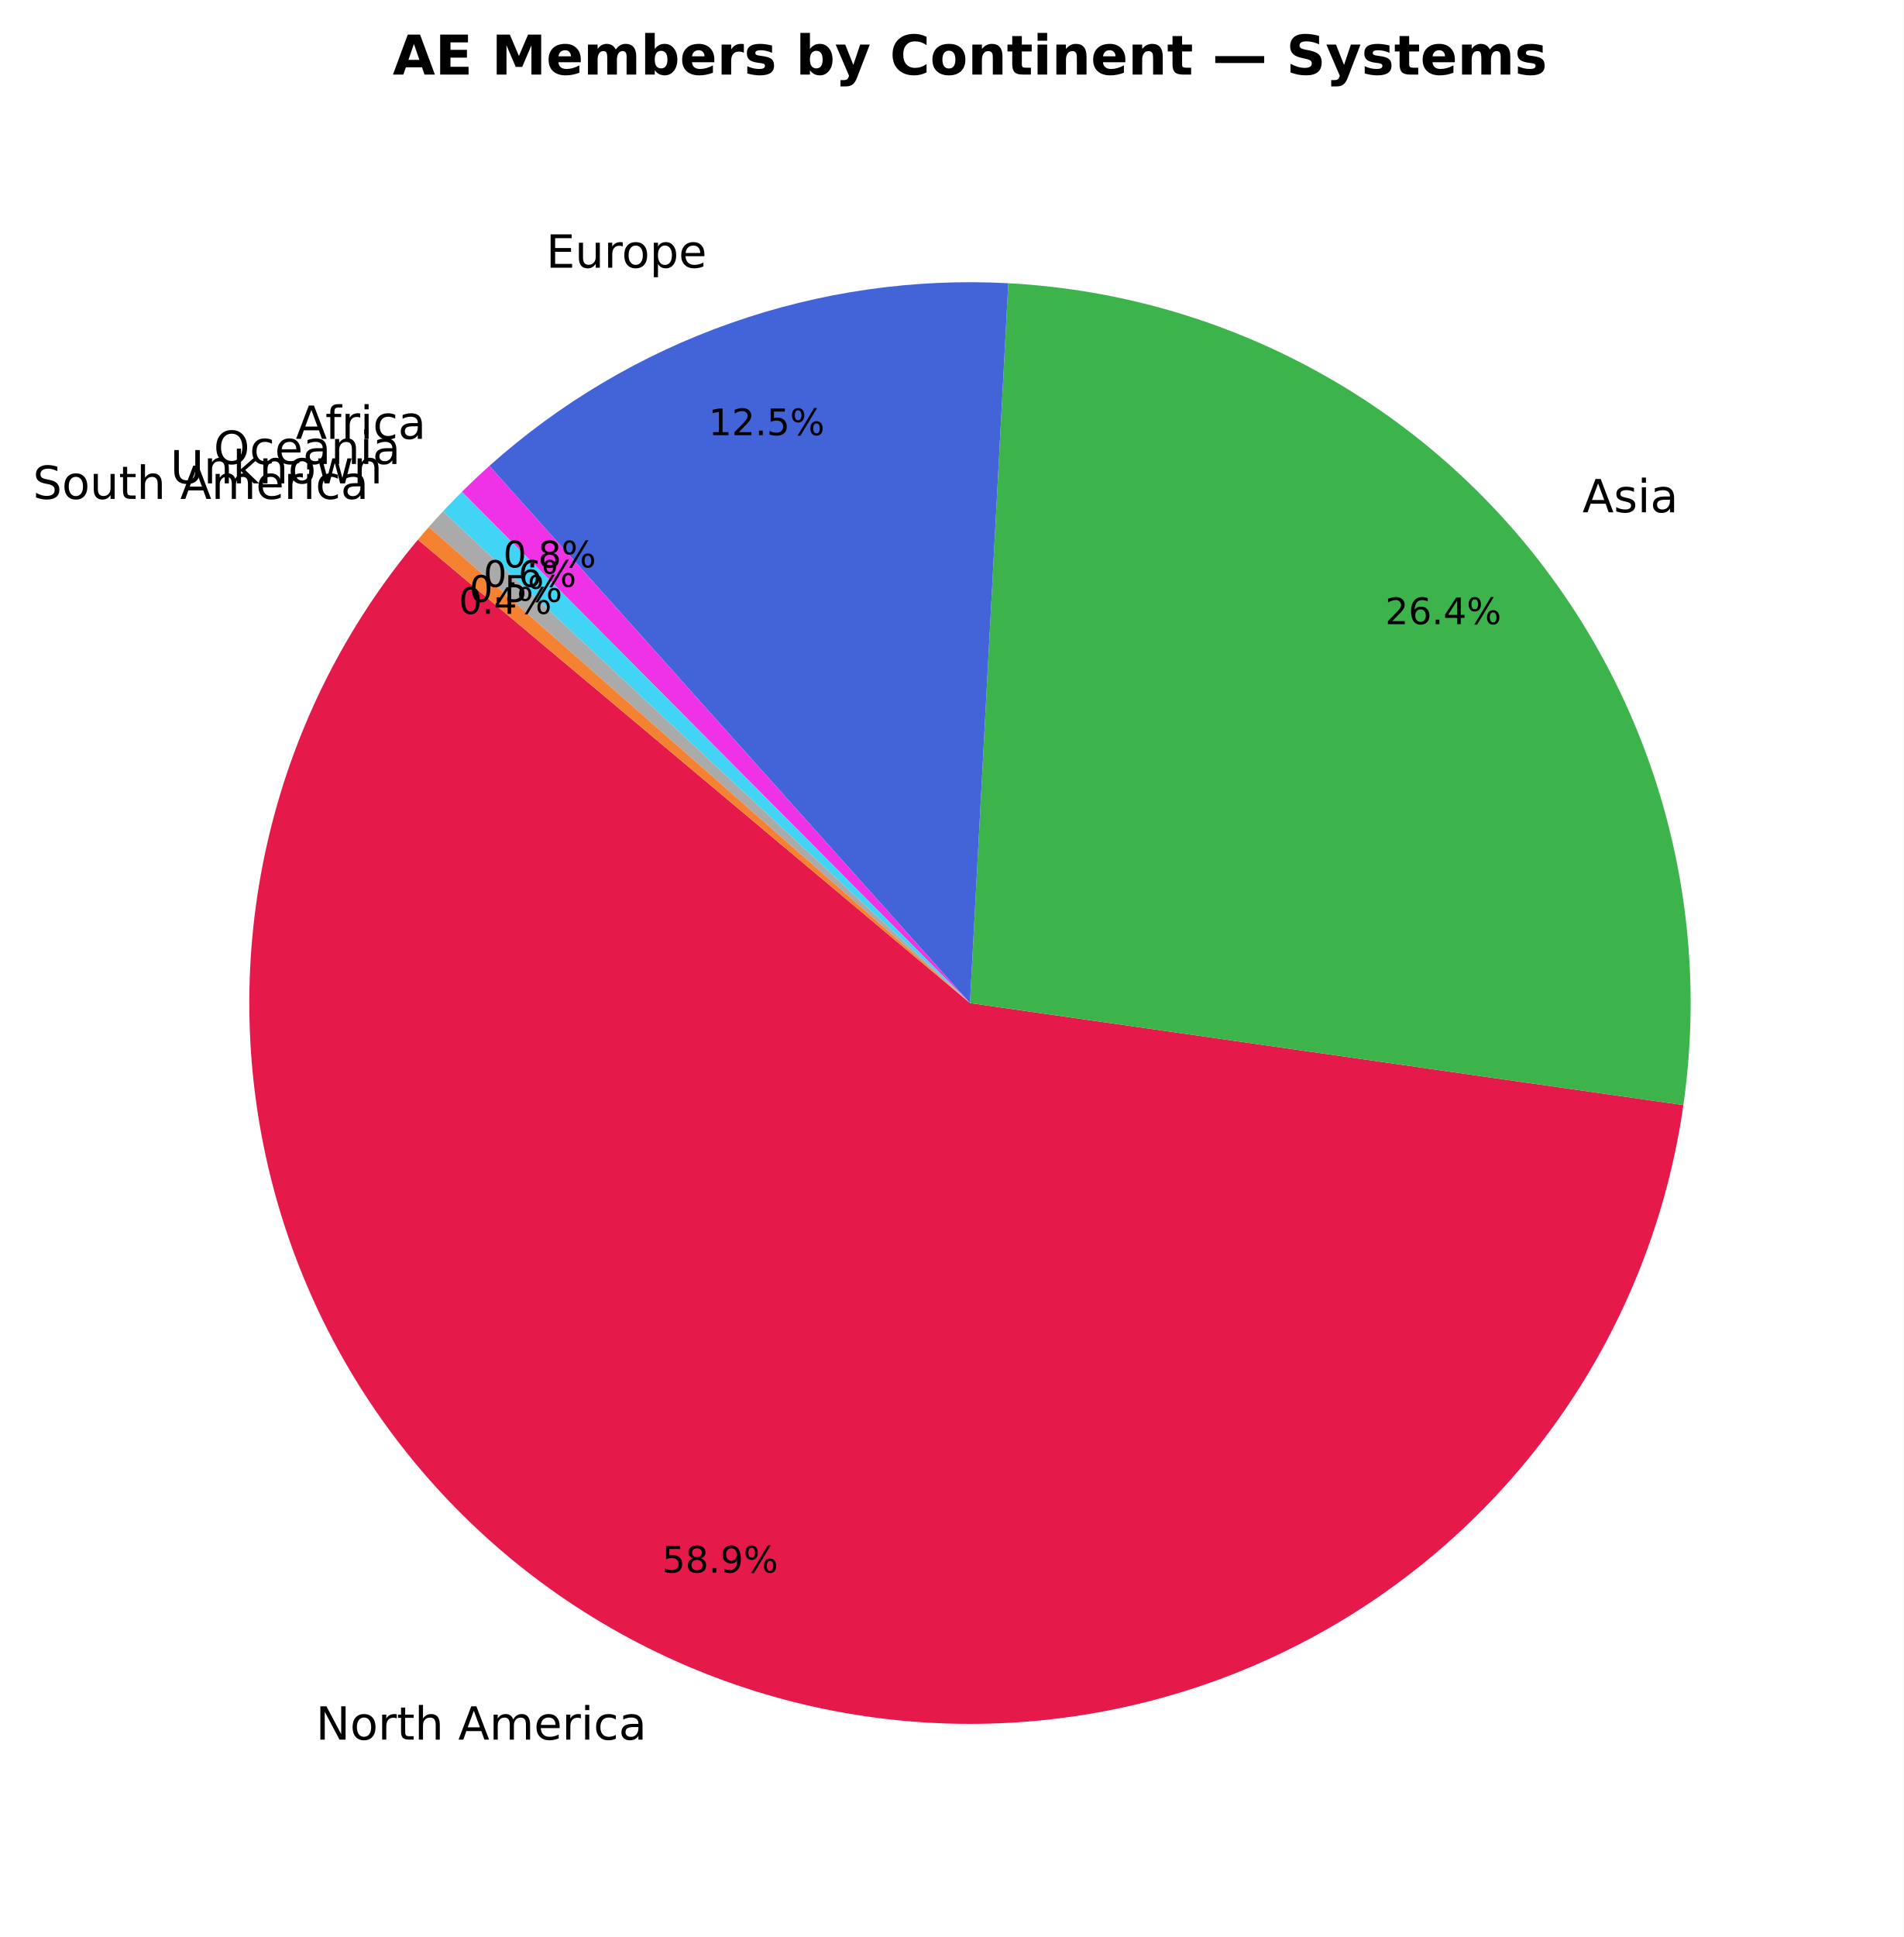
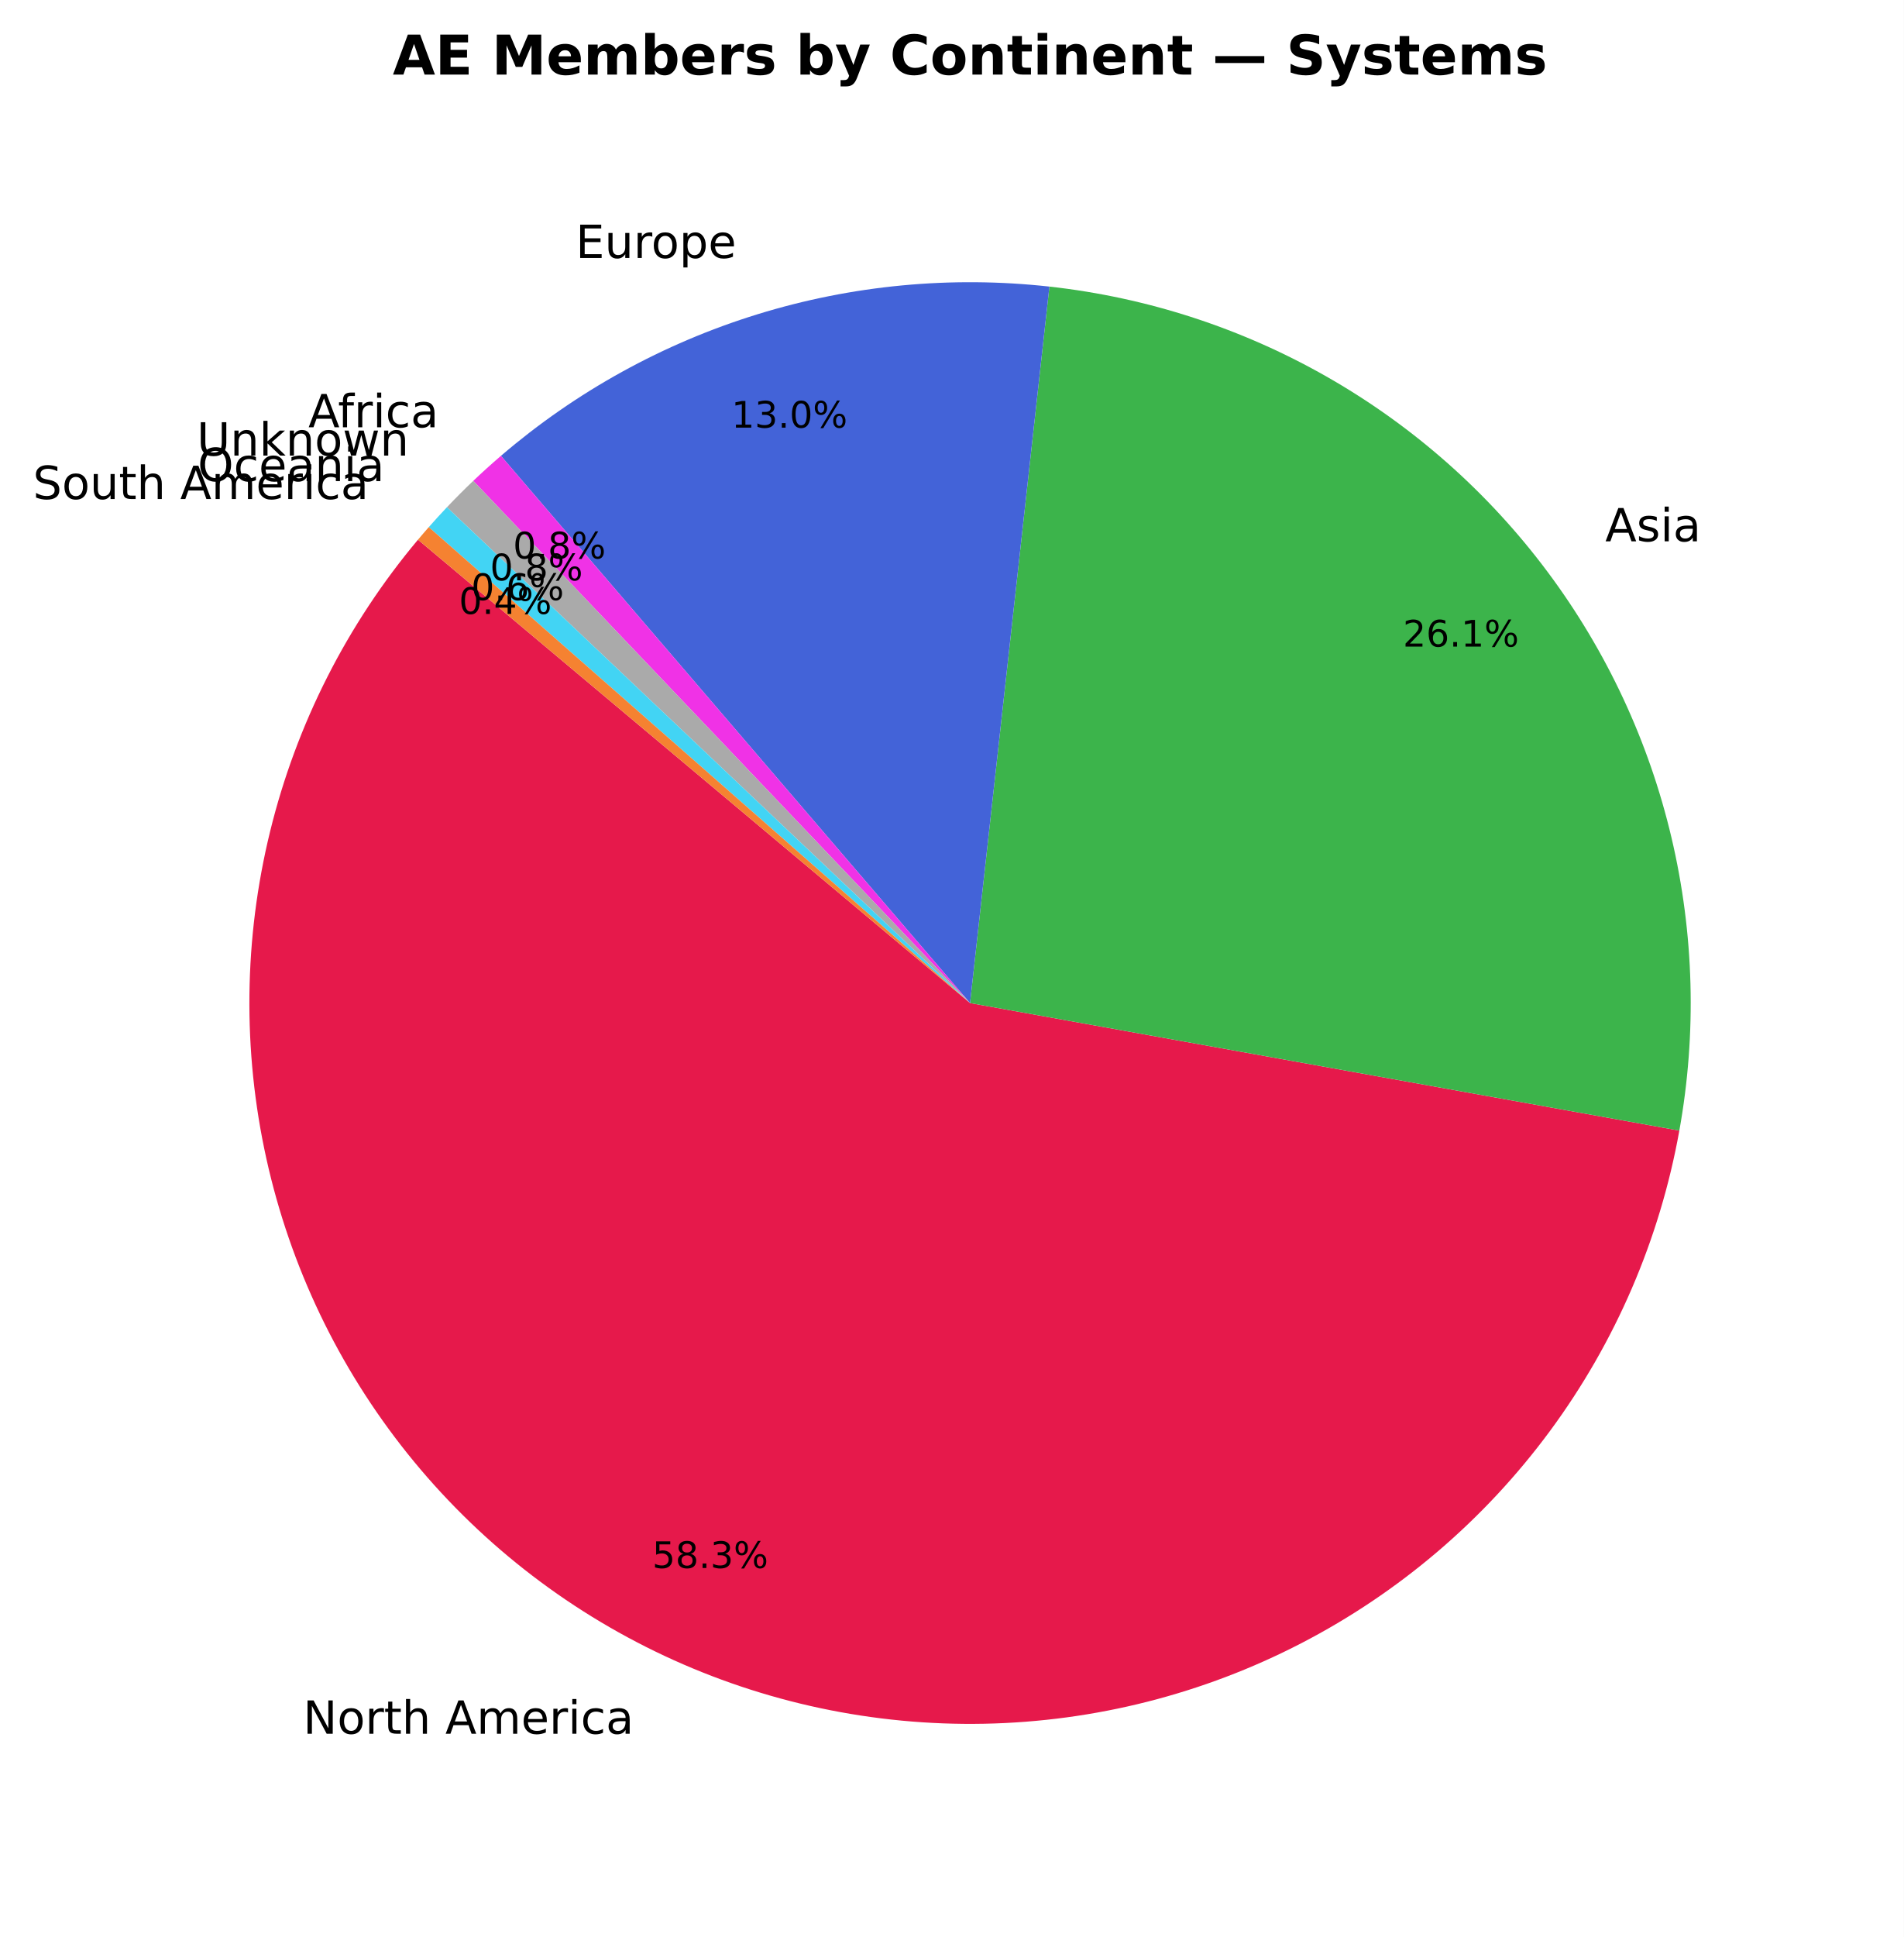
- <svg xmlns="http://www.w3.org/2000/svg" xmlns:xlink="http://www.w3.org/1999/xlink" width="416.652pt" height="423.838pt" viewBox="0 0 416.652 423.838" version="1.1">
+ <svg xmlns="http://www.w3.org/2000/svg" xmlns:xlink="http://www.w3.org/1999/xlink" width="416.669pt" height="423.838pt" viewBox="0 0 416.669 423.838" version="1.1">
  <defs>
    <style type="text/css">*{stroke-linejoin: round; stroke-linecap: butt}</style>
  </defs>
  <g id="figure_1">
    <g id="patch_1">
-       <path d="M 0 423.838  L 416.652 423.838  L 416.652 0  L 0 0  z " style="fill: #ffffff" />
+       <path d="M 0 423.838  L 416.669 423.838  L 416.669 0  L 0 0  z " style="fill: #ffffff" />
    </g>
    <g id="axes_1">
      <g id="patch_2">
-         <path d="M 91.465 118.093  C 75.776 136.791 64.638 158.879 58.933 182.611  C 53.228 206.344 53.109 231.081 58.585 254.867  C 64.062 278.654 74.986 300.848 90.495 319.696  C 106.004 338.545 125.679 353.538 147.966 363.493  C 170.253 373.448 194.549 378.094 218.936 377.066  C 243.324 376.038 267.143 369.363 288.512 357.567  C 309.882 345.772 328.225 329.175 342.093 309.088  C 355.96 289.001 364.977 265.967 368.432 241.803  L 212.292 219.478  z " style="fill: #e6194b" />
+         <path d="M 91.482 118.093  C 75.946 136.608 64.872 158.449 59.117 181.924  C 53.362 205.399 53.08 229.886 58.291 253.488  C 63.503 277.089 74.07 299.18 89.175 318.049  C 104.28 336.918 123.522 352.065 145.411 362.316  C 167.299 372.568 191.254 377.652 215.419 377.175  C 239.585 376.699 263.32 370.674 284.788 359.567  C 306.255 348.461 324.885 332.567 339.234 313.117  C 353.583 293.667 363.271 271.177 367.548 247.388  L 212.309 219.478  z " style="fill: #e6194b" />
      </g>
      <g id="patch_3">
-         <path d="M 368.432 241.803  C 371.531 220.132 370.084 198.051 364.184 176.97  C 358.284 155.888 348.059 136.264 334.162 119.349  C 320.265 102.434 302.997 88.596 283.46 78.719  C 263.924 68.841 242.543 63.138 220.682 61.973  L 212.292 219.478  z " style="fill: #3cb44b" />
+         <path d="M 367.548 247.388  C 371.372 226.12 370.784 204.291 365.822 183.259  C 360.86 162.227 351.628 142.437 338.701 125.121  C 325.774 107.805 309.425 93.329 290.671 82.593  C 271.917 71.857 251.155 65.089 229.678 62.709  L 212.309 219.478  z " style="fill: #3cb44b" />
      </g>
      <g id="patch_4">
-         <path d="M 220.682 61.973  C 200.057 60.875 179.415 63.838 159.931 70.695  C 140.448 77.552 122.5 88.169 107.108 101.943  L 212.292 219.478  z " style="fill: #4363d8" />
+         <path d="M 229.678 62.709  C 208.2 60.33 186.46 62.389 165.811 68.76  C 145.162 75.13 126.041 85.677 109.637 99.743  L 212.309 219.478  z " style="fill: #4363d8" />
      </g>
      <g id="patch_5">
-         <path d="M 107.108 101.943  C 106.082 102.862 105.067 103.794 104.065 104.739  C 103.063 105.685 102.073 106.643 101.096 107.614  L 212.292 219.478  z " style="fill: #f032e6" />
+         <path d="M 109.637 99.743  C 108.604 100.628 107.583 101.527 106.574 102.439  C 105.565 103.351 104.567 104.275 103.582 105.213  L 212.309 219.478  z " style="fill: #f032e6" />
      </g>
      <g id="patch_6">
-         <path d="M 101.096 107.614  C 100.39 108.316 99.691 109.024 98.999 109.739  C 98.306 110.453 97.621 111.175 96.942 111.902  L 212.292 219.478  z " style="fill: #42d4f4" />
+         <path d="M 103.582 105.213  C 102.597 106.15 101.623 107.101 100.663 108.064  C 99.702 109.026 98.754 110.001 97.818 110.989  L 212.309 219.478  z " style="fill: #aaaaaa" />
      </g>
      <g id="patch_7">
-         <path d="M 96.942 111.902  C 96.42 112.462 95.902 113.026 95.389 113.593  C 94.875 114.16 94.365 114.731 93.86 115.306  L 212.292 219.478  z " style="fill: #aaaaaa" />
+         <path d="M 97.818 110.989  C 97.143 111.702 96.474 112.421 95.811 113.147  C 95.149 113.872 94.494 114.604 93.845 115.341  L 212.309 219.478  z " style="fill: #42d4f4" />
      </g>
      <g id="patch_8">
-         <path d="M 93.86 115.306  C 93.455 115.766 93.053 116.228 92.654 116.692  C 92.255 117.157 91.859 117.623 91.465 118.093  L 212.292 219.478  z " style="fill: #f58231" />
+         <path d="M 93.845 115.341  C 93.446 115.795 93.05 116.252 92.656 116.71  C 92.262 117.169 91.871 117.63 91.482 118.093  L 212.309 219.478  z " style="fill: #f58231" />
      </g>
      <g id="matplotlib.axis_1" />
      <g id="matplotlib.axis_2" />
      <g id="text_1">
-         <g transform="translate(69.13648 380.6538) scale(0.1 -0.1)">
+         <g transform="translate(66.324 379.3594) scale(0.1 -0.1)">
          <defs>
            <path id="DejaVuSans-4e" d="M 628 4666  L 1478 4666  L 3547 763  L 3547 4666  L 4159 4666  L 4159 0  L 3309 0  L 1241 3903  L 1241 0  L 628 0  L 628 4666  z " transform="scale(0.015625)" />
            <path id="DejaVuSans-6f" d="M 1959 3097  Q 1497 3097 1228 2736  Q 959 2375 959 1747  Q 959 1119 1226 758  Q 1494 397 1959 397  Q 2419 397 2687 759  Q 2956 1122 2956 1747  Q 2956 2369 2687 2733  Q 2419 3097 1959 3097  z M 1959 3584  Q 2709 3584 3137 3096  Q 3566 2609 3566 1747  Q 3566 888 3137 398  Q 2709 -91 1959 -91  Q 1206 -91 779 398  Q 353 888 353 1747  Q 353 2609 779 3096  Q 1206 3584 1959 3584  z " transform="scale(0.015625)" />
            <path id="DejaVuSans-72" d="M 2631 2963  Q 2534 3019 2420 3045  Q 2306 3072 2169 3072  Q 1681 3072 1420 2755  Q 1159 2438 1159 1844  L 1159 0  L 581 0  L 581 3500  L 1159 3500  L 1159 2956  Q 1341 3275 1631 3429  Q 1922 3584 2338 3584  Q 2397 3584 2469 3576  Q 2541 3569 2628 3553  L 2631 2963  z " transform="scale(0.015625)" />
            <path id="DejaVuSans-74" d="M 1172 4494  L 1172 3500  L 2356 3500  L 2356 3053  L 1172 3053  L 1172 1153  Q 1172 725 1289 603  Q 1406 481 1766 481  L 2356 481  L 2356 0  L 1766 0  Q 1100 0 847 248  Q 594 497 594 1153  L 594 3053  L 172 3053  L 172 3500  L 594 3500  L 594 4494  L 1172 4494  z " transform="scale(0.015625)" />
            <path id="DejaVuSans-68" d="M 3513 2113  L 3513 0  L 2938 0  L 2938 2094  Q 2938 2591 2744 2837  Q 2550 3084 2163 3084  Q 1697 3084 1428 2787  Q 1159 2491 1159 1978  L 1159 0  L 581 0  L 581 4863  L 1159 4863  L 1159 2956  Q 1366 3272 1645 3428  Q 1925 3584 2291 3584  Q 2894 3584 3203 3211  Q 3513 2838 3513 2113  z " transform="scale(0.015625)" />
            <path id="DejaVuSans-20" transform="scale(0.015625)" />
            <path id="DejaVuSans-41" d="M 2188 4044  L 1331 1722  L 3047 1722  L 2188 4044  z M 1831 4666  L 2547 4666  L 4325 0  L 3669 0  L 3244 1197  L 1141 1197  L 716 0  L 50 0  L 1831 4666  z " transform="scale(0.015625)" />
            <path id="DejaVuSans-6d" d="M 3328 2828  Q 3544 3216 3844 3400  Q 4144 3584 4550 3584  Q 5097 3584 5394 3201  Q 5691 2819 5691 2113  L 5691 0  L 5113 0  L 5113 2094  Q 5113 2597 4934 2840  Q 4756 3084 4391 3084  Q 3944 3084 3684 2787  Q 3425 2491 3425 1978  L 3425 0  L 2847 0  L 2847 2094  Q 2847 2600 2669 2842  Q 2491 3084 2119 3084  Q 1678 3084 1418 2786  Q 1159 2488 1159 1978  L 1159 0  L 581 0  L 581 3500  L 1159 3500  L 1159 2956  Q 1356 3278 1631 3431  Q 1906 3584 2284 3584  Q 2666 3584 2933 3390  Q 3200 3197 3328 2828  z " transform="scale(0.015625)" />
            <path id="DejaVuSans-65" d="M 3597 1894  L 3597 1613  L 953 1613  Q 991 1019 1311 708  Q 1631 397 2203 397  Q 2534 397 2845 478  Q 3156 559 3463 722  L 3463 178  Q 3153 47 2828 -22  Q 2503 -91 2169 -91  Q 1331 -91 842 396  Q 353 884 353 1716  Q 353 2575 817 3079  Q 1281 3584 2069 3584  Q 2775 3584 3186 3129  Q 3597 2675 3597 1894  z M 3022 2063  Q 3016 2534 2758 2815  Q 2500 3097 2075 3097  Q 1594 3097 1305 2825  Q 1016 2553 972 2059  L 3022 2063  z " transform="scale(0.015625)" />
            <path id="DejaVuSans-69" d="M 603 3500  L 1178 3500  L 1178 0  L 603 0  L 603 3500  z M 603 4863  L 1178 4863  L 1178 4134  L 603 4134  L 603 4863  z " transform="scale(0.015625)" />
            <path id="DejaVuSans-63" d="M 3122 3366  L 3122 2828  Q 2878 2963 2633 3030  Q 2388 3097 2138 3097  Q 1578 3097 1268 2742  Q 959 2388 959 1747  Q 959 1106 1268 751  Q 1578 397 2138 397  Q 2388 397 2633 464  Q 2878 531 3122 666  L 3122 134  Q 2881 22 2623 -34  Q 2366 -91 2075 -91  Q 1284 -91 818 406  Q 353 903 353 1747  Q 353 2603 823 3093  Q 1294 3584 2113 3584  Q 2378 3584 2631 3529  Q 2884 3475 3122 3366  z " transform="scale(0.015625)" />
            <path id="DejaVuSans-61" d="M 2194 1759  Q 1497 1759 1228 1600  Q 959 1441 959 1056  Q 959 750 1161 570  Q 1363 391 1709 391  Q 2188 391 2477 730  Q 2766 1069 2766 1631  L 2766 1759  L 2194 1759  z M 3341 1997  L 3341 0  L 2766 0  L 2766 531  Q 2569 213 2275 61  Q 1981 -91 1556 -91  Q 1019 -91 701 211  Q 384 513 384 1019  Q 384 1609 779 1909  Q 1175 2209 1959 2209  L 2766 2209  L 2766 2266  Q 2766 2663 2505 2880  Q 2244 3097 1772 3097  Q 1472 3097 1187 3025  Q 903 2953 641 2809  L 641 3341  Q 956 3463 1253 3523  Q 1550 3584 1831 3584  Q 2591 3584 2966 3190  Q 3341 2797 3341 1997  z " transform="scale(0.015625)" />
          </defs>
          <use xlink:href="#DejaVuSans-4e" />
          <use xlink:href="#DejaVuSans-6f" transform="translate(74.80469 0)" />
          <use xlink:href="#DejaVuSans-72" transform="translate(135.9863 0)" />
          <use xlink:href="#DejaVuSans-74" transform="translate(177.0996 0)" />
          <use xlink:href="#DejaVuSans-68" transform="translate(216.3086 0)" />
          <use xlink:href="#DejaVuSans-20" transform="translate(279.6875 0)" />
          <use xlink:href="#DejaVuSans-41" transform="translate(311.4746 0)" />
          <use xlink:href="#DejaVuSans-6d" transform="translate(379.8828 0)" />
          <use xlink:href="#DejaVuSans-65" transform="translate(477.2949 0)" />
          <use xlink:href="#DejaVuSans-72" transform="translate(538.8184 0)" />
          <use xlink:href="#DejaVuSans-69" transform="translate(579.9316 0)" />
          <use xlink:href="#DejaVuSans-63" transform="translate(607.7148 0)" />
          <use xlink:href="#DejaVuSans-61" transform="translate(662.6953 0)" />
        </g>
      </g>
      <g id="text_2">
-         <g transform="translate(144.908 344.0982) scale(0.08 -0.08)">
+         <g transform="translate(142.7386 343.098) scale(0.08 -0.08)">
          <defs>
            <path id="DejaVuSans-35" d="M 691 4666  L 3169 4666  L 3169 4134  L 1269 4134  L 1269 2991  Q 1406 3038 1543 3061  Q 1681 3084 1819 3084  Q 2600 3084 3056 2656  Q 3513 2228 3513 1497  Q 3513 744 3044 326  Q 2575 -91 1722 -91  Q 1428 -91 1123 -41  Q 819 9 494 109  L 494 744  Q 775 591 1075 516  Q 1375 441 1709 441  Q 2250 441 2565 725  Q 2881 1009 2881 1497  Q 2881 1984 2565 2268  Q 2250 2553 1709 2553  Q 1456 2553 1204 2497  Q 953 2441 691 2322  L 691 4666  z " transform="scale(0.015625)" />
            <path id="DejaVuSans-38" d="M 2034 2216  Q 1584 2216 1326 1975  Q 1069 1734 1069 1313  Q 1069 891 1326 650  Q 1584 409 2034 409  Q 2484 409 2743 651  Q 3003 894 3003 1313  Q 3003 1734 2745 1975  Q 2488 2216 2034 2216  z M 1403 2484  Q 997 2584 770 2862  Q 544 3141 544 3541  Q 544 4100 942 4425  Q 1341 4750 2034 4750  Q 2731 4750 3128 4425  Q 3525 4100 3525 3541  Q 3525 3141 3298 2862  Q 3072 2584 2669 2484  Q 3125 2378 3379 2068  Q 3634 1759 3634 1313  Q 3634 634 3220 271  Q 2806 -91 2034 -91  Q 1263 -91 848 271  Q 434 634 434 1313  Q 434 1759 690 2068  Q 947 2378 1403 2484  z M 1172 3481  Q 1172 3119 1398 2916  Q 1625 2713 2034 2713  Q 2441 2713 2670 2916  Q 2900 3119 2900 3481  Q 2900 3844 2670 4047  Q 2441 4250 2034 4250  Q 1625 4250 1398 4047  Q 1172 3844 1172 3481  z " transform="scale(0.015625)" />
            <path id="DejaVuSans-2e" d="M 684 794  L 1344 794  L 1344 0  L 684 0  L 684 794  z " transform="scale(0.015625)" />
-             <path id="DejaVuSans-39" d="M 703 97  L 703 672  Q 941 559 1184 500  Q 1428 441 1663 441  Q 2288 441 2617 861  Q 2947 1281 2994 2138  Q 2813 1869 2534 1725  Q 2256 1581 1919 1581  Q 1219 1581 811 2004  Q 403 2428 403 3163  Q 403 3881 828 4315  Q 1253 4750 1959 4750  Q 2769 4750 3195 4129  Q 3622 3509 3622 2328  Q 3622 1225 3098 567  Q 2575 -91 1691 -91  Q 1453 -91 1209 -44  Q 966 3 703 97  z M 1959 2075  Q 2384 2075 2632 2365  Q 2881 2656 2881 3163  Q 2881 3666 2632 3958  Q 2384 4250 1959 4250  Q 1534 4250 1286 3958  Q 1038 3666 1038 3163  Q 1038 2656 1286 2365  Q 1534 2075 1959 2075  z " transform="scale(0.015625)" />
+             <path id="DejaVuSans-33" d="M 2597 2516  Q 3050 2419 3304 2112  Q 3559 1806 3559 1356  Q 3559 666 3084 287  Q 2609 -91 1734 -91  Q 1441 -91 1130 -33  Q 819 25 488 141  L 488 750  Q 750 597 1062 519  Q 1375 441 1716 441  Q 2309 441 2620 675  Q 2931 909 2931 1356  Q 2931 1769 2642 2001  Q 2353 2234 1838 2234  L 1294 2234  L 1294 2753  L 1863 2753  Q 2328 2753 2575 2939  Q 2822 3125 2822 3475  Q 2822 3834 2567 4026  Q 2313 4219 1838 4219  Q 1578 4219 1281 4162  Q 984 4106 628 3988  L 628 4550  Q 988 4650 1302 4700  Q 1616 4750 1894 4750  Q 2613 4750 3031 4423  Q 3450 4097 3450 3541  Q 3450 3153 3228 2886  Q 3006 2619 2597 2516  z " transform="scale(0.015625)" />
            <path id="DejaVuSans-25" d="M 4653 2053  Q 4381 2053 4226 1822  Q 4072 1591 4072 1178  Q 4072 772 4226 539  Q 4381 306 4653 306  Q 4919 306 5073 539  Q 5228 772 5228 1178  Q 5228 1588 5073 1820  Q 4919 2053 4653 2053  z M 4653 2450  Q 5147 2450 5437 2106  Q 5728 1763 5728 1178  Q 5728 594 5436 251  Q 5144 -91 4653 -91  Q 4153 -91 3862 251  Q 3572 594 3572 1178  Q 3572 1766 3864 2108  Q 4156 2450 4653 2450  z M 1428 4353  Q 1159 4353 1004 4120  Q 850 3888 850 3481  Q 850 3069 1003 2837  Q 1156 2606 1428 2606  Q 1700 2606 1854 2837  Q 2009 3069 2009 3481  Q 2009 3884 1853 4118  Q 1697 4353 1428 4353  z M 4250 4750  L 4750 4750  L 1831 -91  L 1331 -91  L 4250 4750  z M 1428 4750  Q 1922 4750 2215 4408  Q 2509 4066 2509 3481  Q 2509 2891 2217 2550  Q 1925 2209 1428 2209  Q 931 2209 642 2551  Q 353 2894 353 3481  Q 353 4063 643 4406  Q 934 4750 1428 4750  z " transform="scale(0.015625)" />
          </defs>
          <use xlink:href="#DejaVuSans-35" />
          <use xlink:href="#DejaVuSans-38" transform="translate(63.62305 0)" />
          <use xlink:href="#DejaVuSans-2e" transform="translate(127.2461 0)" />
-           <use xlink:href="#DejaVuSans-39" transform="translate(159.0332 0)" />
+           <use xlink:href="#DejaVuSans-33" transform="translate(159.0332 0)" />
          <use xlink:href="#DejaVuSans-25" transform="translate(222.6562 0)" />
        </g>
      </g>
      <g id="text_3">
-         <g transform="translate(346.3489 112.0952) scale(0.1 -0.1)">
+         <g transform="translate(351.3401 118.4449) scale(0.1 -0.1)">
          <defs>
            <path id="DejaVuSans-73" d="M 2834 3397  L 2834 2853  Q 2591 2978 2328 3040  Q 2066 3103 1784 3103  Q 1356 3103 1142 2972  Q 928 2841 928 2578  Q 928 2378 1081 2264  Q 1234 2150 1697 2047  L 1894 2003  Q 2506 1872 2764 1633  Q 3022 1394 3022 966  Q 3022 478 2636 193  Q 2250 -91 1575 -91  Q 1294 -91 989 -36  Q 684 19 347 128  L 347 722  Q 666 556 975 473  Q 1284 391 1588 391  Q 1994 391 2212 530  Q 2431 669 2431 922  Q 2431 1156 2273 1281  Q 2116 1406 1581 1522  L 1381 1569  Q 847 1681 609 1914  Q 372 2147 372 2553  Q 372 3047 722 3315  Q 1072 3584 1716 3584  Q 2034 3584 2315 3537  Q 2597 3491 2834 3397  z " transform="scale(0.015625)" />
          </defs>
          <use xlink:href="#DejaVuSans-41" />
          <use xlink:href="#DejaVuSans-73" transform="translate(68.4082 0)" />
          <use xlink:href="#DejaVuSans-69" transform="translate(120.5078 0)" />
          <use xlink:href="#DejaVuSans-61" transform="translate(148.291 0)" />
        </g>
      </g>
      <g id="text_4">
-         <g transform="translate(303.1746 136.5757) scale(0.08 -0.08)">
+         <g transform="translate(307.0352 141.4822) scale(0.08 -0.08)">
          <defs>
            <path id="DejaVuSans-32" d="M 1228 531  L 3431 531  L 3431 0  L 469 0  L 469 531  Q 828 903 1448 1529  Q 2069 2156 2228 2338  Q 2531 2678 2651 2914  Q 2772 3150 2772 3378  Q 2772 3750 2511 3984  Q 2250 4219 1831 4219  Q 1534 4219 1204 4116  Q 875 4013 500 3803  L 500 4441  Q 881 4594 1212 4672  Q 1544 4750 1819 4750  Q 2544 4750 2975 4387  Q 3406 4025 3406 3419  Q 3406 3131 3298 2873  Q 3191 2616 2906 2266  Q 2828 2175 2409 1742  Q 1991 1309 1228 531  z " transform="scale(0.015625)" />
            <path id="DejaVuSans-36" d="M 2113 2584  Q 1688 2584 1439 2293  Q 1191 2003 1191 1497  Q 1191 994 1439 701  Q 1688 409 2113 409  Q 2538 409 2786 701  Q 3034 994 3034 1497  Q 3034 2003 2786 2293  Q 2538 2584 2113 2584  z M 3366 4563  L 3366 3988  Q 3128 4100 2886 4159  Q 2644 4219 2406 4219  Q 1781 4219 1451 3797  Q 1122 3375 1075 2522  Q 1259 2794 1537 2939  Q 1816 3084 2150 3084  Q 2853 3084 3261 2657  Q 3669 2231 3669 1497  Q 3669 778 3244 343  Q 2819 -91 2113 -91  Q 1303 -91 875 529  Q 447 1150 447 2328  Q 447 3434 972 4092  Q 1497 4750 2381 4750  Q 2619 4750 2861 4703  Q 3103 4656 3366 4563  z " transform="scale(0.015625)" />
-             <path id="DejaVuSans-34" d="M 2419 4116  L 825 1625  L 2419 1625  L 2419 4116  z M 2253 4666  L 3047 4666  L 3047 1625  L 3713 1625  L 3713 1100  L 3047 1100  L 3047 0  L 2419 0  L 2419 1100  L 313 1100  L 313 1709  L 2253 4666  z " transform="scale(0.015625)" />
+             <path id="DejaVuSans-31" d="M 794 531  L 1825 531  L 1825 4091  L 703 3866  L 703 4441  L 1819 4666  L 2450 4666  L 2450 531  L 3481 531  L 3481 0  L 794 0  L 794 531  z " transform="scale(0.015625)" />
          </defs>
          <use xlink:href="#DejaVuSans-32" />
          <use xlink:href="#DejaVuSans-36" transform="translate(63.62305 0)" />
          <use xlink:href="#DejaVuSans-2e" transform="translate(127.2461 0)" />
-           <use xlink:href="#DejaVuSans-34" transform="translate(159.0332 0)" />
+           <use xlink:href="#DejaVuSans-31" transform="translate(159.0332 0)" />
          <use xlink:href="#DejaVuSans-25" transform="translate(222.6562 0)" />
        </g>
      </g>
      <g id="text_5">
-         <g transform="translate(119.5328 58.57585) scale(0.1 -0.1)">
+         <g transform="translate(125.9987 56.4472) scale(0.1 -0.1)">
          <defs>
            <path id="DejaVuSans-45" d="M 628 4666  L 3578 4666  L 3578 4134  L 1259 4134  L 1259 2753  L 3481 2753  L 3481 2222  L 1259 2222  L 1259 531  L 3634 531  L 3634 0  L 628 0  L 628 4666  z " transform="scale(0.015625)" />
            <path id="DejaVuSans-75" d="M 544 1381  L 544 3500  L 1119 3500  L 1119 1403  Q 1119 906 1312 657  Q 1506 409 1894 409  Q 2359 409 2629 706  Q 2900 1003 2900 1516  L 2900 3500  L 3475 3500  L 3475 0  L 2900 0  L 2900 538  Q 2691 219 2414 64  Q 2138 -91 1772 -91  Q 1169 -91 856 284  Q 544 659 544 1381  z M 1991 3584  L 1991 3584  z " transform="scale(0.015625)" />
            <path id="DejaVuSans-70" d="M 1159 525  L 1159 -1331  L 581 -1331  L 581 3500  L 1159 3500  L 1159 2969  Q 1341 3281 1617 3432  Q 1894 3584 2278 3584  Q 2916 3584 3314 3078  Q 3713 2572 3713 1747  Q 3713 922 3314 415  Q 2916 -91 2278 -91  Q 1894 -91 1617 61  Q 1341 213 1159 525  z M 3116 1747  Q 3116 2381 2855 2742  Q 2594 3103 2138 3103  Q 1681 3103 1420 2742  Q 1159 2381 1159 1747  Q 1159 1113 1420 752  Q 1681 391 2138 391  Q 2594 391 2855 752  Q 3116 1113 3116 1747  z " transform="scale(0.015625)" />
          </defs>
          <use xlink:href="#DejaVuSans-45" />
          <use xlink:href="#DejaVuSans-75" transform="translate(63.18359 0)" />
          <use xlink:href="#DejaVuSans-72" transform="translate(126.5625 0)" />
          <use xlink:href="#DejaVuSans-6f" transform="translate(165.4258 0)" />
          <use xlink:href="#DejaVuSans-70" transform="translate(226.6074 0)" />
          <use xlink:href="#DejaVuSans-65" transform="translate(290.084 0)" />
        </g>
      </g>
      <g id="text_6">
-         <g transform="translate(155.0786 95.21981) scale(0.08 -0.08)">
-           <defs>
-             <path id="DejaVuSans-31" d="M 794 531  L 1825 531  L 1825 4091  L 703 3866  L 703 4441  L 1819 4666  L 2450 4666  L 2450 531  L 3481 531  L 3481 0  L 794 0  L 794 531  z " transform="scale(0.015625)" />
+         <g transform="translate(160.0788 93.57494) scale(0.08 -0.08)">
+           <defs>
+             <path id="DejaVuSans-30" d="M 2034 4250  Q 1547 4250 1301 3770  Q 1056 3291 1056 2328  Q 1056 1369 1301 889  Q 1547 409 2034 409  Q 2525 409 2770 889  Q 3016 1369 3016 2328  Q 3016 3291 2770 3770  Q 2525 4250 2034 4250  z M 2034 4750  Q 2819 4750 3233 4129  Q 3647 3509 3647 2328  Q 3647 1150 3233 529  Q 2819 -91 2034 -91  Q 1250 -91 836 529  Q 422 1150 422 2328  Q 422 3509 836 4129  Q 1250 4750 2034 4750  z " transform="scale(0.015625)" />
          </defs>
          <use xlink:href="#DejaVuSans-31" />
-           <use xlink:href="#DejaVuSans-32" transform="translate(63.62305 0)" />
+           <use xlink:href="#DejaVuSans-33" transform="translate(63.62305 0)" />
          <use xlink:href="#DejaVuSans-2e" transform="translate(127.2461 0)" />
-           <use xlink:href="#DejaVuSans-35" transform="translate(159.0332 0)" />
+           <use xlink:href="#DejaVuSans-30" transform="translate(159.0332 0)" />
          <use xlink:href="#DejaVuSans-25" transform="translate(222.6562 0)" />
        </g>
      </g>
      <g id="text_7">
-         <g transform="translate(64.72814 96.02482) scale(0.1 -0.1)">
+         <g transform="translate(67.48627 93.49432) scale(0.1 -0.1)">
          <defs>
            <path id="DejaVuSans-66" d="M 2375 4863  L 2375 4384  L 1825 4384  Q 1516 4384 1395 4259  Q 1275 4134 1275 3809  L 1275 3500  L 2222 3500  L 2222 3053  L 1275 3053  L 1275 0  L 697 0  L 697 3053  L 147 3053  L 147 3500  L 697 3500  L 697 3744  Q 697 4328 969 4595  Q 1241 4863 1831 4863  L 2375 4863  z " transform="scale(0.015625)" />
          </defs>
          <use xlink:href="#DejaVuSans-41" />
          <use xlink:href="#DejaVuSans-66" transform="translate(64.7832 0)" />
          <use xlink:href="#DejaVuSans-72" transform="translate(99.98828 0)" />
          <use xlink:href="#DejaVuSans-69" transform="translate(141.1016 0)" />
          <use xlink:href="#DejaVuSans-63" transform="translate(168.8848 0)" />
          <use xlink:href="#DejaVuSans-61" transform="translate(223.8652 0)" />
        </g>
      </g>
      <g id="text_8">
-         <g transform="translate(110.1371 124.1576) scale(0.08 -0.08)">
-           <defs>
-             <path id="DejaVuSans-30" d="M 2034 4250  Q 1547 4250 1301 3770  Q 1056 3291 1056 2328  Q 1056 1369 1301 889  Q 1547 409 2034 409  Q 2525 409 2770 889  Q 3016 1369 3016 2328  Q 3016 3291 2770 3770  Q 2525 4250 2034 4250  z M 2034 4750  Q 2819 4750 3233 4129  Q 3647 3509 3647 2328  Q 3647 1150 3233 529  Q 2819 -91 2034 -91  Q 1250 -91 836 529  Q 422 1150 422 2328  Q 422 3509 836 4129  Q 1250 4750 2034 4750  z " transform="scale(0.015625)" />
-           </defs>
+         <g transform="translate(112.2723 122.2023) scale(0.08 -0.08)">
          <use xlink:href="#DejaVuSans-30" />
          <use xlink:href="#DejaVuSans-2e" transform="translate(63.62305 0)" />
          <use xlink:href="#DejaVuSans-38" transform="translate(95.41016 0)" />
          <use xlink:href="#DejaVuSans-25" transform="translate(159.0332 0)" />
        </g>
      </g>
      <g id="text_9">
-         <g transform="translate(46.77409 101.5242) scale(0.1 -0.1)">
+         <g transform="translate(43.0793 99.68147) scale(0.1 -0.1)">
+           <defs>
+             <path id="DejaVuSans-55" d="M 556 4666  L 1191 4666  L 1191 1831  Q 1191 1081 1462 751  Q 1734 422 2344 422  Q 2950 422 3222 751  Q 3494 1081 3494 1831  L 3494 4666  L 4128 4666  L 4128 1753  Q 4128 841 3676 375  Q 3225 -91 2344 -91  Q 1459 -91 1007 375  Q 556 841 556 1753  L 556 4666  z " transform="scale(0.015625)" />
+             <path id="DejaVuSans-6e" d="M 3513 2113  L 3513 0  L 2938 0  L 2938 2094  Q 2938 2591 2744 2837  Q 2550 3084 2163 3084  Q 1697 3084 1428 2787  Q 1159 2491 1159 1978  L 1159 0  L 581 0  L 581 3500  L 1159 3500  L 1159 2956  Q 1366 3272 1645 3428  Q 1925 3584 2291 3584  Q 2894 3584 3203 3211  Q 3513 2838 3513 2113  z " transform="scale(0.015625)" />
+             <path id="DejaVuSans-6b" d="M 581 4863  L 1159 4863  L 1159 1991  L 2875 3500  L 3609 3500  L 1753 1863  L 3688 0  L 2938 0  L 1159 1709  L 1159 0  L 581 0  L 581 4863  z " transform="scale(0.015625)" />
+             <path id="DejaVuSans-77" d="M 269 3500  L 844 3500  L 1563 769  L 2278 3500  L 2956 3500  L 3675 769  L 4391 3500  L 4966 3500  L 4050 0  L 3372 0  L 2619 2869  L 1863 0  L 1184 0  L 269 3500  z " transform="scale(0.015625)" />
+           </defs>
+           <use xlink:href="#DejaVuSans-55" />
+           <use xlink:href="#DejaVuSans-6e" transform="translate(73.19336 0)" />
+           <use xlink:href="#DejaVuSans-6b" transform="translate(136.5723 0)" />
+           <use xlink:href="#DejaVuSans-6e" transform="translate(194.4824 0)" />
+           <use xlink:href="#DejaVuSans-6f" transform="translate(257.8613 0)" />
+           <use xlink:href="#DejaVuSans-77" transform="translate(319.043 0)" />
+           <use xlink:href="#DejaVuSans-6e" transform="translate(400.8301 0)" />
+         </g>
+       </g>
+       <g id="text_10">
+         <g transform="translate(107.2478 126.9832) scale(0.08 -0.08)">
+           <use xlink:href="#DejaVuSans-30" />
+           <use xlink:href="#DejaVuSans-2e" transform="translate(63.62305 0)" />
+           <use xlink:href="#DejaVuSans-38" transform="translate(95.41016 0)" />
+           <use xlink:href="#DejaVuSans-25" transform="translate(159.0332 0)" />
+         </g>
+       </g>
+       <g id="text_11">
+         <g transform="translate(43.26631 105.2727) scale(0.1 -0.1)">
          <defs>
            <path id="DejaVuSans-4f" d="M 2522 4238  Q 1834 4238 1429 3725  Q 1025 3213 1025 2328  Q 1025 1447 1429 934  Q 1834 422 2522 422  Q 3209 422 3611 934  Q 4013 1447 4013 2328  Q 4013 3213 3611 3725  Q 3209 4238 2522 4238  z M 2522 4750  Q 3503 4750 4090 4092  Q 4678 3434 4678 2328  Q 4678 1225 4090 567  Q 3503 -91 2522 -91  Q 1538 -91 948 565  Q 359 1222 359 2328  Q 359 3434 948 4092  Q 1538 4750 2522 4750  z " transform="scale(0.015625)" />
-             <path id="DejaVuSans-6e" d="M 3513 2113  L 3513 0  L 2938 0  L 2938 2094  Q 2938 2591 2744 2837  Q 2550 3084 2163 3084  Q 1697 3084 1428 2787  Q 1159 2491 1159 1978  L 1159 0  L 581 0  L 581 3500  L 1159 3500  L 1159 2956  Q 1366 3272 1645 3428  Q 1925 3584 2291 3584  Q 2894 3584 3203 3211  Q 3513 2838 3513 2113  z " transform="scale(0.015625)" />
          </defs>
          <use xlink:href="#DejaVuSans-4f" />
          <use xlink:href="#DejaVuSans-63" transform="translate(78.71094 0)" />
          <use xlink:href="#DejaVuSans-65" transform="translate(133.6914 0)" />
          <use xlink:href="#DejaVuSans-61" transform="translate(195.2148 0)" />
          <use xlink:href="#DejaVuSans-6e" transform="translate(256.4941 0)" />
          <use xlink:href="#DejaVuSans-69" transform="translate(319.873 0)" />
          <use xlink:href="#DejaVuSans-61" transform="translate(347.6562 0)" />
        </g>
      </g>
-       <g id="text_10">
-         <g transform="translate(105.8309 128.4072) scale(0.08 -0.08)">
+       <g id="text_12">
+         <g transform="translate(103.1242 131.3038) scale(0.08 -0.08)">
          <use xlink:href="#DejaVuSans-30" />
          <use xlink:href="#DejaVuSans-2e" transform="translate(63.62305 0)" />
          <use xlink:href="#DejaVuSans-36" transform="translate(95.41016 0)" />
          <use xlink:href="#DejaVuSans-25" transform="translate(159.0332 0)" />
        </g>
      </g>
-       <g id="text_11">
-         <g transform="translate(37.27947 105.7638) scale(0.1 -0.1)">
-           <defs>
-             <path id="DejaVuSans-55" d="M 556 4666  L 1191 4666  L 1191 1831  Q 1191 1081 1462 751  Q 1734 422 2344 422  Q 2950 422 3222 751  Q 3494 1081 3494 1831  L 3494 4666  L 4128 4666  L 4128 1753  Q 4128 841 3676 375  Q 3225 -91 2344 -91  Q 1459 -91 1007 375  Q 556 841 556 1753  L 556 4666  z " transform="scale(0.015625)" />
-             <path id="DejaVuSans-6b" d="M 581 4863  L 1159 4863  L 1159 1991  L 2875 3500  L 3609 3500  L 1753 1863  L 3688 0  L 2938 0  L 1159 1709  L 1159 0  L 581 0  L 581 4863  z " transform="scale(0.015625)" />
-             <path id="DejaVuSans-77" d="M 269 3500  L 844 3500  L 1563 769  L 2278 3500  L 2956 3500  L 3675 769  L 4391 3500  L 4966 3500  L 4050 0  L 3372 0  L 2619 2869  L 1863 0  L 1184 0  L 269 3500  z " transform="scale(0.015625)" />
-           </defs>
-           <use xlink:href="#DejaVuSans-55" />
-           <use xlink:href="#DejaVuSans-6e" transform="translate(73.19336 0)" />
-           <use xlink:href="#DejaVuSans-6b" transform="translate(136.5723 0)" />
-           <use xlink:href="#DejaVuSans-6e" transform="translate(194.4824 0)" />
-           <use xlink:href="#DejaVuSans-6f" transform="translate(257.8613 0)" />
-           <use xlink:href="#DejaVuSans-77" transform="translate(319.043 0)" />
-           <use xlink:href="#DejaVuSans-6e" transform="translate(400.8301 0)" />
-         </g>
-       </g>
-       <g id="text_12">
-         <g transform="translate(102.7622 131.6832) scale(0.08 -0.08)">
-           <use xlink:href="#DejaVuSans-30" />
-           <use xlink:href="#DejaVuSans-2e" transform="translate(63.62305 0)" />
-           <use xlink:href="#DejaVuSans-35" transform="translate(95.41016 0)" />
-           <use xlink:href="#DejaVuSans-25" transform="translate(159.0332 0)" />
-         </g>
-       </g>
      <g id="text_13">
-         <g transform="translate(7.2 109.1731) scale(0.1 -0.1)">
+         <g transform="translate(7.2 109.1928) scale(0.1 -0.1)">
          <defs>
            <path id="DejaVuSans-53" d="M 3425 4513  L 3425 3897  Q 3066 4069 2747 4153  Q 2428 4238 2131 4238  Q 1616 4238 1336 4038  Q 1056 3838 1056 3469  Q 1056 3159 1242 3001  Q 1428 2844 1947 2747  L 2328 2669  Q 3034 2534 3370 2195  Q 3706 1856 3706 1288  Q 3706 609 3251 259  Q 2797 -91 1919 -91  Q 1588 -91 1214 -16  Q 841 59 441 206  L 441 856  Q 825 641 1194 531  Q 1563 422 1919 422  Q 2459 422 2753 634  Q 3047 847 3047 1241  Q 3047 1584 2836 1778  Q 2625 1972 2144 2069  L 1759 2144  Q 1053 2284 737 2584  Q 422 2884 422 3419  Q 422 4038 858 4394  Q 1294 4750 2059 4750  Q 2388 4750 2728 4690  Q 3069 4631 3425 4513  z " transform="scale(0.015625)" />
          </defs>
          <use xlink:href="#DejaVuSans-53" />
          <use xlink:href="#DejaVuSans-6f" transform="translate(63.47656 0)" />
          <use xlink:href="#DejaVuSans-75" transform="translate(124.6582 0)" />
          <use xlink:href="#DejaVuSans-74" transform="translate(188.0371 0)" />
          <use xlink:href="#DejaVuSans-68" transform="translate(227.2461 0)" />
          <use xlink:href="#DejaVuSans-20" transform="translate(290.625 0)" />
          <use xlink:href="#DejaVuSans-41" transform="translate(322.4121 0)" />
          <use xlink:href="#DejaVuSans-6d" transform="translate(390.8203 0)" />
          <use xlink:href="#DejaVuSans-65" transform="translate(488.2324 0)" />
          <use xlink:href="#DejaVuSans-72" transform="translate(549.7559 0)" />
          <use xlink:href="#DejaVuSans-69" transform="translate(590.8691 0)" />
          <use xlink:href="#DejaVuSans-63" transform="translate(618.6523 0)" />
          <use xlink:href="#DejaVuSans-61" transform="translate(673.6328 0)" />
        </g>
      </g>
      <g id="text_14">
-         <g transform="translate(100.4382 134.3176) scale(0.08 -0.08)">
+         <g transform="translate(100.442 134.3329) scale(0.08 -0.08)">
+           <defs>
+             <path id="DejaVuSans-34" d="M 2419 4116  L 825 1625  L 2419 1625  L 2419 4116  z M 2253 4666  L 3047 4666  L 3047 1625  L 3713 1625  L 3713 1100  L 3047 1100  L 3047 0  L 2419 0  L 2419 1100  L 313 1100  L 313 1709  L 2253 4666  z " transform="scale(0.015625)" />
+           </defs>
          <use xlink:href="#DejaVuSans-30" />
          <use xlink:href="#DejaVuSans-2e" transform="translate(63.62305 0)" />
          <use xlink:href="#DejaVuSans-34" transform="translate(95.41016 0)" />
          <use xlink:href="#DejaVuSans-25" transform="translate(159.0332 0)" />
        </g>
      </g>
      <g id="text_15">
-         <g transform="translate(85.94808 16.31812) scale(0.12 -0.12)">
+         <g transform="translate(85.96501 16.31812) scale(0.12 -0.12)">
          <defs>
            <path id="DejaVuSans-Bold-41" d="M 3419 850  L 1538 850  L 1241 0  L 31 0  L 1759 4666  L 3194 4666  L 4922 0  L 3713 0  L 3419 850  z M 1838 1716  L 3116 1716  L 2478 3572  L 1838 1716  z " transform="scale(0.015625)" />
            <path id="DejaVuSans-Bold-45" d="M 588 4666  L 3834 4666  L 3834 3756  L 1791 3756  L 1791 2888  L 3713 2888  L 3713 1978  L 1791 1978  L 1791 909  L 3903 909  L 3903 0  L 588 0  L 588 4666  z " transform="scale(0.015625)" />
            <path id="DejaVuSans-Bold-20" transform="scale(0.015625)" />
            <path id="DejaVuSans-Bold-4d" d="M 588 4666  L 2119 4666  L 3181 2169  L 4250 4666  L 5778 4666  L 5778 0  L 4641 0  L 4641 3413  L 3566 897  L 2803 897  L 1728 3413  L 1728 0  L 588 0  L 588 4666  z " transform="scale(0.015625)" />
            <path id="DejaVuSans-Bold-65" d="M 4031 1759  L 4031 1441  L 1416 1441  Q 1456 1047 1700 850  Q 1944 653 2381 653  Q 2734 653 3104 758  Q 3475 863 3866 1075  L 3866 213  Q 3469 63 3072 -14  Q 2675 -91 2278 -91  Q 1328 -91 801 392  Q 275 875 275 1747  Q 275 2603 792 3093  Q 1309 3584 2216 3584  Q 3041 3584 3536 3087  Q 4031 2591 4031 1759  z M 2881 2131  Q 2881 2450 2695 2645  Q 2509 2841 2209 2841  Q 1884 2841 1681 2658  Q 1478 2475 1428 2131  L 2881 2131  z " transform="scale(0.015625)" />
            <path id="DejaVuSans-Bold-6d" d="M 3781 2919  Q 3994 3244 4286 3414  Q 4578 3584 4928 3584  Q 5531 3584 5847 3212  Q 6163 2841 6163 2131  L 6163 0  L 5038 0  L 5038 1825  Q 5041 1866 5042 1909  Q 5044 1953 5044 2034  Q 5044 2406 4934 2573  Q 4825 2741 4581 2741  Q 4263 2741 4089 2478  Q 3916 2216 3909 1719  L 3909 0  L 2784 0  L 2784 1825  Q 2784 2406 2684 2573  Q 2584 2741 2328 2741  Q 2006 2741 1831 2477  Q 1656 2213 1656 1722  L 1656 0  L 531 0  L 531 3500  L 1656 3500  L 1656 2988  Q 1863 3284 2130 3434  Q 2397 3584 2719 3584  Q 3081 3584 3359 3409  Q 3638 3234 3781 2919  z " transform="scale(0.015625)" />
            <path id="DejaVuSans-Bold-62" d="M 2400 722  Q 2759 722 2948 984  Q 3138 1247 3138 1747  Q 3138 2247 2948 2509  Q 2759 2772 2400 2772  Q 2041 2772 1848 2508  Q 1656 2244 1656 1747  Q 1656 1250 1848 986  Q 2041 722 2400 722  z M 1656 2988  Q 1888 3294 2169 3439  Q 2450 3584 2816 3584  Q 3463 3584 3878 3070  Q 4294 2556 4294 1747  Q 4294 938 3878 423  Q 3463 -91 2816 -91  Q 2450 -91 2169 54  Q 1888 200 1656 506  L 1656 0  L 538 0  L 538 4863  L 1656 4863  L 1656 2988  z " transform="scale(0.015625)" />
            <path id="DejaVuSans-Bold-72" d="M 3138 2547  Q 2991 2616 2845 2648  Q 2700 2681 2553 2681  Q 2122 2681 1889 2404  Q 1656 2128 1656 1613  L 1656 0  L 538 0  L 538 3500  L 1656 3500  L 1656 2925  Q 1872 3269 2151 3426  Q 2431 3584 2822 3584  Q 2878 3584 2943 3579  Q 3009 3575 3134 3559  L 3138 2547  z " transform="scale(0.015625)" />
            <path id="DejaVuSans-Bold-73" d="M 3272 3391  L 3272 2541  Q 2913 2691 2578 2766  Q 2244 2841 1947 2841  Q 1628 2841 1473 2761  Q 1319 2681 1319 2516  Q 1319 2381 1436 2309  Q 1553 2238 1856 2203  L 2053 2175  Q 2913 2066 3209 1816  Q 3506 1566 3506 1031  Q 3506 472 3093 190  Q 2681 -91 1863 -91  Q 1516 -91 1145 -36  Q 775 19 384 128  L 384 978  Q 719 816 1070 734  Q 1422 653 1784 653  Q 2113 653 2278 743  Q 2444 834 2444 1013  Q 2444 1163 2330 1236  Q 2216 1309 1875 1350  L 1678 1375  Q 931 1469 631 1722  Q 331 1975 331 2491  Q 331 3047 712 3315  Q 1094 3584 1881 3584  Q 2191 3584 2531 3537  Q 2872 3491 3272 3391  z " transform="scale(0.015625)" />
            <path id="DejaVuSans-Bold-79" d="M 78 3500  L 1197 3500  L 2138 1125  L 2938 3500  L 4056 3500  L 2584 -331  Q 2363 -916 2067 -1148  Q 1772 -1381 1288 -1381  L 641 -1381  L 641 -647  L 991 -647  Q 1275 -647 1404 -556  Q 1534 -466 1606 -231  L 1638 -134  L 78 3500  z " transform="scale(0.015625)" />
            <path id="DejaVuSans-Bold-43" d="M 4288 256  Q 3956 84 3597 -3  Q 3238 -91 2847 -91  Q 1681 -91 1000 561  Q 319 1213 319 2328  Q 319 3447 1000 4098  Q 1681 4750 2847 4750  Q 3238 4750 3597 4662  Q 3956 4575 4288 4403  L 4288 3438  Q 3953 3666 3628 3772  Q 3303 3878 2944 3878  Q 2300 3878 1931 3465  Q 1563 3053 1563 2328  Q 1563 1606 1931 1193  Q 2300 781 2944 781  Q 3303 781 3628 887  Q 3953 994 4288 1222  L 4288 256  z " transform="scale(0.015625)" />
            <path id="DejaVuSans-Bold-6f" d="M 2203 2784  Q 1831 2784 1636 2517  Q 1441 2250 1441 1747  Q 1441 1244 1636 976  Q 1831 709 2203 709  Q 2569 709 2762 976  Q 2956 1244 2956 1747  Q 2956 2250 2762 2517  Q 2569 2784 2203 2784  z M 2203 3584  Q 3106 3584 3614 3096  Q 4122 2609 4122 1747  Q 4122 884 3614 396  Q 3106 -91 2203 -91  Q 1297 -91 786 396  Q 275 884 275 1747  Q 275 2609 786 3096  Q 1297 3584 2203 3584  z " transform="scale(0.015625)" />
            <path id="DejaVuSans-Bold-6e" d="M 4056 2131  L 4056 0  L 2931 0  L 2931 347  L 2931 1631  Q 2931 2084 2911 2256  Q 2891 2428 2841 2509  Q 2775 2619 2662 2680  Q 2550 2741 2406 2741  Q 2056 2741 1856 2470  Q 1656 2200 1656 1722  L 1656 0  L 538 0  L 538 3500  L 1656 3500  L 1656 2988  Q 1909 3294 2193 3439  Q 2478 3584 2822 3584  Q 3428 3584 3742 3212  Q 4056 2841 4056 2131  z " transform="scale(0.015625)" />
            <path id="DejaVuSans-Bold-74" d="M 1759 4494  L 1759 3500  L 2913 3500  L 2913 2700  L 1759 2700  L 1759 1216  Q 1759 972 1856 886  Q 1953 800 2241 800  L 2816 800  L 2816 0  L 1856 0  Q 1194 0 917 276  Q 641 553 641 1216  L 641 2700  L 84 2700  L 84 3500  L 641 3500  L 641 4494  L 1759 4494  z " transform="scale(0.015625)" />
            <path id="DejaVuSans-Bold-69" d="M 538 3500  L 1656 3500  L 1656 0  L 538 0  L 538 3500  z M 538 4863  L 1656 4863  L 1656 3950  L 538 3950  L 538 4863  z " transform="scale(0.015625)" />
            <path id="DejaVuSans-Bold-2014" d="M 344 2156  L 6056 2156  L 6056 1350  L 344 1350  L 344 2156  z " transform="scale(0.015625)" />
            <path id="DejaVuSans-Bold-53" d="M 3834 4519  L 3834 3531  Q 3450 3703 3084 3790  Q 2719 3878 2394 3878  Q 1963 3878 1756 3759  Q 1550 3641 1550 3391  Q 1550 3203 1689 3098  Q 1828 2994 2194 2919  L 2706 2816  Q 3484 2659 3812 2340  Q 4141 2022 4141 1434  Q 4141 663 3683 286  Q 3225 -91 2284 -91  Q 1841 -91 1394 -6  Q 947 78 500 244  L 500 1259  Q 947 1022 1364 901  Q 1781 781 2169 781  Q 2563 781 2772 912  Q 2981 1044 2981 1288  Q 2981 1506 2839 1625  Q 2697 1744 2272 1838  L 1806 1941  Q 1106 2091 782 2419  Q 459 2747 459 3303  Q 459 4000 909 4375  Q 1359 4750 2203 4750  Q 2588 4750 2994 4692  Q 3400 4634 3834 4519  z " transform="scale(0.015625)" />
          </defs>
          <use xlink:href="#DejaVuSans-Bold-41" />
          <use xlink:href="#DejaVuSans-Bold-45" transform="translate(77.39258 0)" />
          <use xlink:href="#DejaVuSans-Bold-20" transform="translate(145.7031 0)" />
          <use xlink:href="#DejaVuSans-Bold-4d" transform="translate(180.5176 0)" />
          <use xlink:href="#DejaVuSans-Bold-65" transform="translate(280.0293 0)" />
          <use xlink:href="#DejaVuSans-Bold-6d" transform="translate(347.8516 0)" />
          <use xlink:href="#DejaVuSans-Bold-62" transform="translate(452.0508 0)" />
          <use xlink:href="#DejaVuSans-Bold-65" transform="translate(523.6328 0)" />
          <use xlink:href="#DejaVuSans-Bold-72" transform="translate(591.4551 0)" />
          <use xlink:href="#DejaVuSans-Bold-73" transform="translate(640.7715 0)" />
          <use xlink:href="#DejaVuSans-Bold-20" transform="translate(700.293 0)" />
          <use xlink:href="#DejaVuSans-Bold-62" transform="translate(735.1074 0)" />
          <use xlink:href="#DejaVuSans-Bold-79" transform="translate(806.6895 0)" />
          <use xlink:href="#DejaVuSans-Bold-20" transform="translate(871.875 0)" />
          <use xlink:href="#DejaVuSans-Bold-43" transform="translate(906.6895 0)" />
          <use xlink:href="#DejaVuSans-Bold-6f" transform="translate(980.0781 0)" />
          <use xlink:href="#DejaVuSans-Bold-6e" transform="translate(1048.779 0)" />
          <use xlink:href="#DejaVuSans-Bold-74" transform="translate(1119.971 0)" />
          <use xlink:href="#DejaVuSans-Bold-69" transform="translate(1167.773 0)" />
          <use xlink:href="#DejaVuSans-Bold-6e" transform="translate(1202.051 0)" />
          <use xlink:href="#DejaVuSans-Bold-65" transform="translate(1273.242 0)" />
          <use xlink:href="#DejaVuSans-Bold-6e" transform="translate(1341.064 0)" />
          <use xlink:href="#DejaVuSans-Bold-74" transform="translate(1412.256 0)" />
          <use xlink:href="#DejaVuSans-Bold-20" transform="translate(1460.059 0)" />
          <use xlink:href="#DejaVuSans-Bold-2014" transform="translate(1494.873 0)" />
          <use xlink:href="#DejaVuSans-Bold-20" transform="translate(1594.873 0)" />
          <use xlink:href="#DejaVuSans-Bold-53" transform="translate(1629.688 0)" />
          <use xlink:href="#DejaVuSans-Bold-79" transform="translate(1701.709 0)" />
          <use xlink:href="#DejaVuSans-Bold-73" transform="translate(1766.895 0)" />
          <use xlink:href="#DejaVuSans-Bold-74" transform="translate(1826.416 0)" />
          <use xlink:href="#DejaVuSans-Bold-65" transform="translate(1874.219 0)" />
          <use xlink:href="#DejaVuSans-Bold-6d" transform="translate(1942.041 0)" />
          <use xlink:href="#DejaVuSans-Bold-73" transform="translate(2046.24 0)" />
        </g>
      </g>
    </g>
  </g>
</svg>
